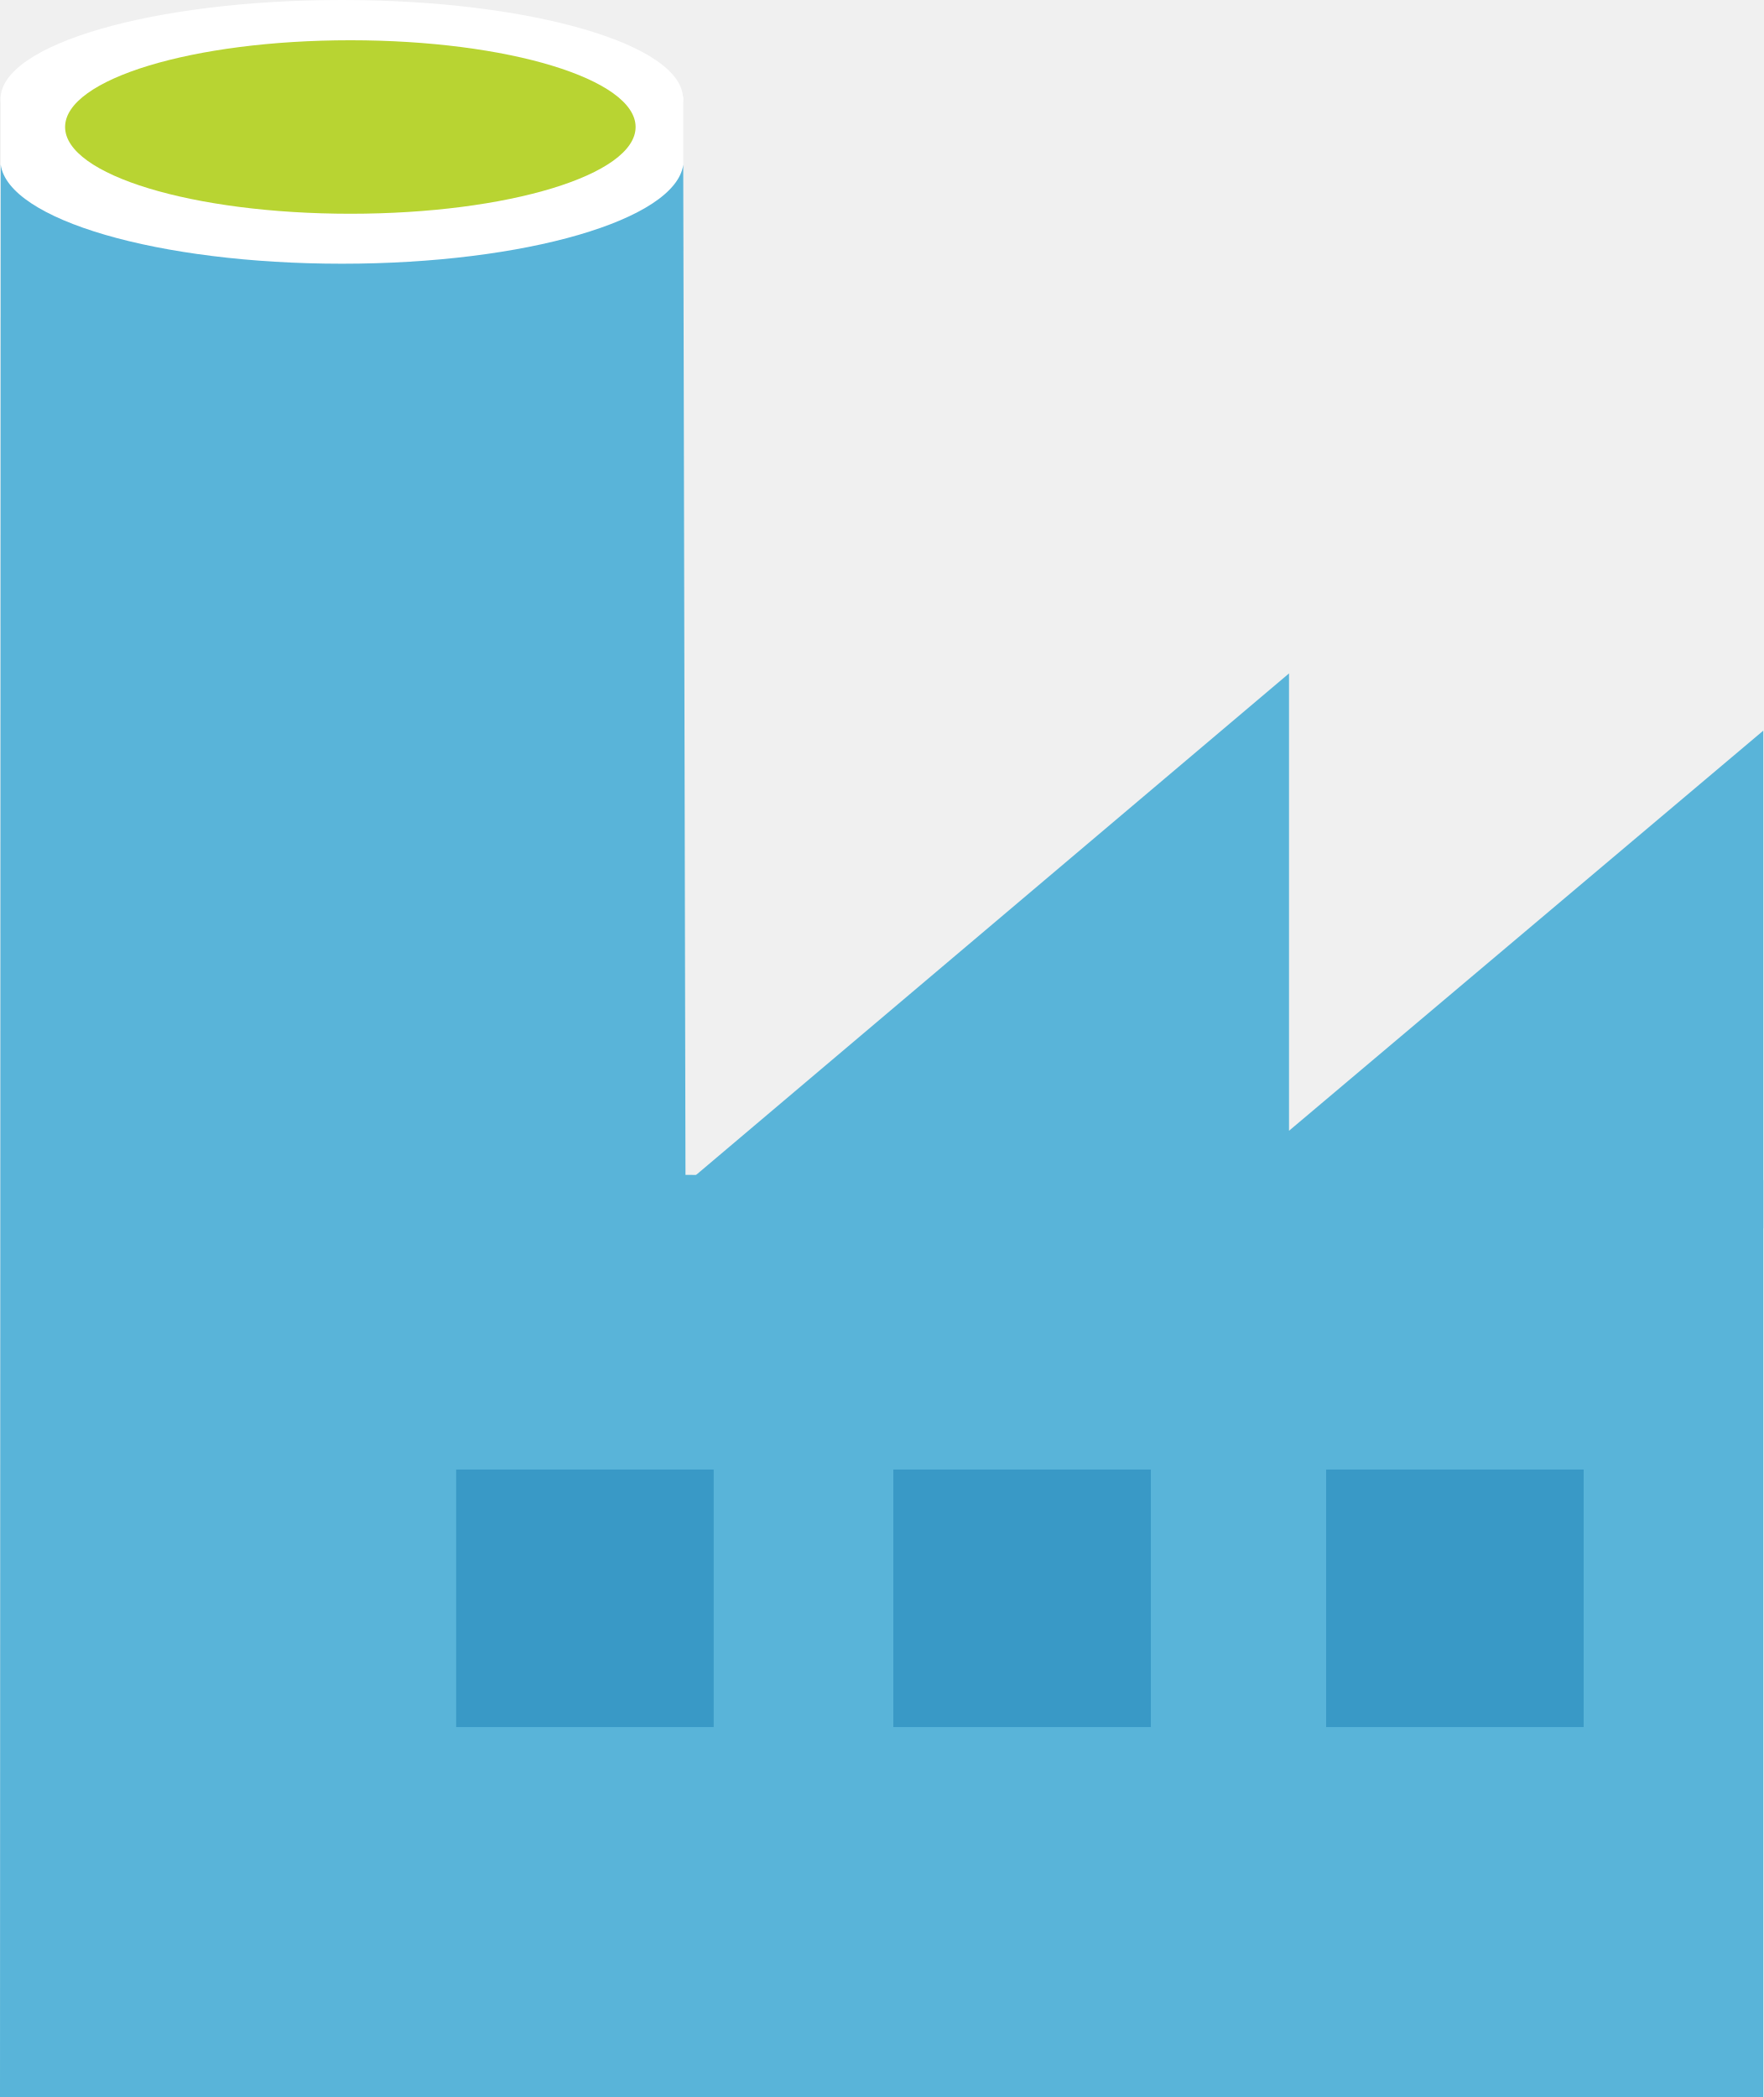
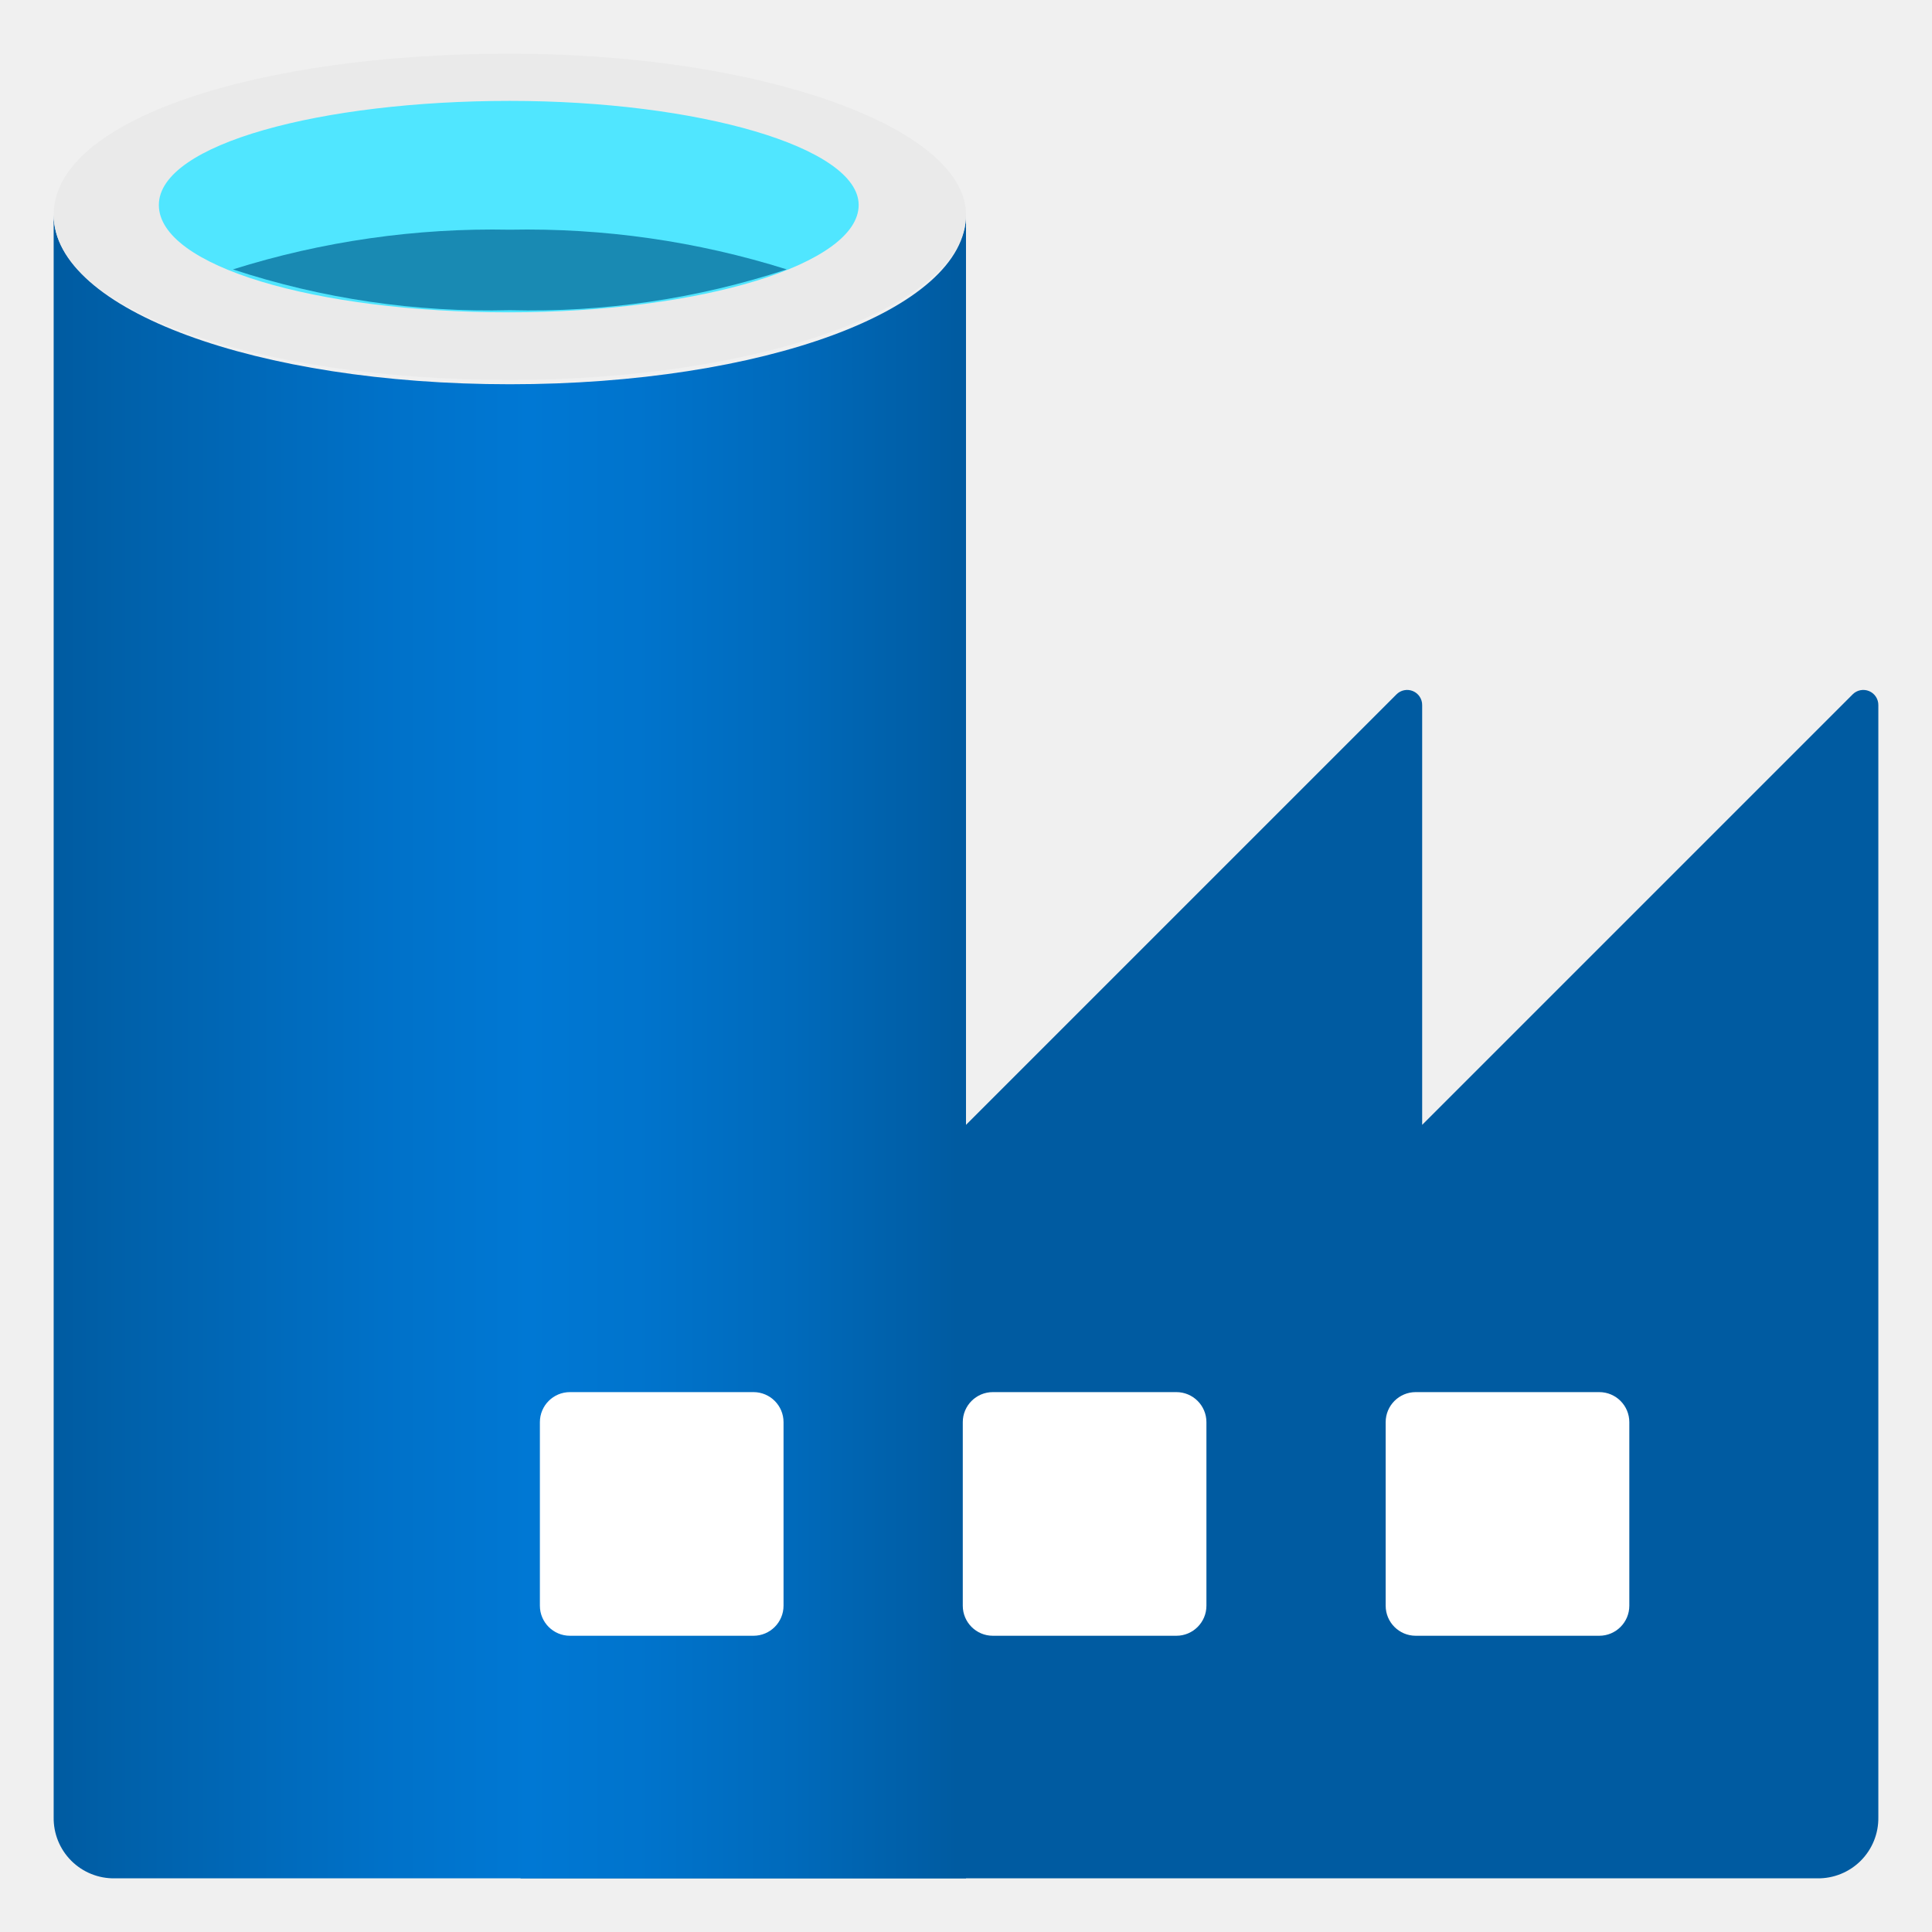
- <svg xmlns="http://www.w3.org/2000/svg" version="1.1" data-type="1" id="FxSymbol0-074" focusable="false" role="presentation" class="" viewBox="0 0 42.664 50.739" width="42.664" height="50.739">
-   <defs id="defs17" />
-   <g id="g12" transform="translate(0,0.8559635)">
-     <ellipse id="ellipse4-0" style="fill:#ffffff;fill-opacity:1;stroke:none;stroke-width:1.168;stroke-opacity:1" ry="2.393" rx="8.257" cy="1.537" cx="8.271" />
-     <path style="opacity:1;fill:#ffffff;fill-opacity:1;stroke:none;stroke-width:7.041;stroke-linecap:butt;stroke-linejoin:round;stroke-miterlimit:4;stroke-dasharray:none;stroke-dashoffset:0;stroke-opacity:1;paint-order:stroke fill markers" d="M 0.017,1.484 H 16.532 V 6.825 H 0.017 Z" id="rect832" />
-     <ellipse id="ellipse4" style="fill:#b8d432" ry="2.099" rx="6.902" cy="2.217" cx="8.477" />
-     <path id="path6" style="fill:#59b4d9" d="M 42.664,27.695 V 49.883 H 0 L 0.017,3.126 c 0.182,1.334 3.804,2.399 8.258,2.399 4.447,0 8.064,-1.062 8.257,-2.393 0.002,1.387 0.054,24.439 0.054,24.439 h -0.053" />
-     <path id="path8" style="fill:#59b4d9" d="M 42.664,16.823 V 28.865 H 15.315 L 31.189,15.438 v 11.066 z" />
-     <path id="path10" style="fill:#3999c6" d="m 21.615,34.701 h 6.231 v 6.231 h -6.231 z m -10.578,0 h 6.231 v 6.231 h -6.231 z m 21.05,0 h 6.231 v 6.231 h -6.231 z" />
+ <svg xmlns="http://www.w3.org/2000/svg" id="f9ed9690-6753-43a7-8b32-d66ac7b8a99a" width="18" height="18" viewBox="0 0 18 18">
+   <defs>
+     <linearGradient id="f710a364-083f-494c-9d96-89b92ee2d5a8" x1="0.5" y1="9.77" x2="9" y2="9.77" gradientUnits="userSpaceOnUse">
+       <stop offset="0" stop-color="#005ba1" />
+       <stop offset="0.07" stop-color="#0060a9" />
+       <stop offset="0.36" stop-color="#0071c8" />
+       <stop offset="0.52" stop-color="#0078d4" />
+       <stop offset="0.64" stop-color="#0074cd" />
+       <stop offset="0.81" stop-color="#006abb" />
+       <stop offset="0.99" stop-color="#005ba1" />
+     </linearGradient>
+   </defs>
+   <g>
+     <path d="M13.25,10.48V6.57a.14.14,0,0,0-.24-.1l-4,4L4.85,14.63V17.5H16.93a.56.56,0,0,0,.57-.57V6.57a.14.14,0,0,0-.24-.1Z" fill="#005ba1" />
+     <path d="M4.75,3.58C2.4,3.58.5,2.89.5,2V7.67h0v9.26a.56.56,0,0,0,.57.57H9V2C9,2.89,7.1,3.58,4.75,3.58Z" fill="url(#f710a364-083f-494c-9d96-89b92ee2d5a8)" />
+     <rect x="12.91" y="12.97" width="2.27" height="2.27" rx="0.28" fill="#fff" />
+     <rect x="8.97" y="12.97" width="2.27" height="2.27" rx="0.28" fill="#fff" />
+     <rect x="5.03" y="12.97" width="2.27" height="2.27" rx="0.28" fill="#fff" />
+     <path d="M9,2c0,.85-1.9,1.54-4.25,1.54S.5,2.89.5,2,2.4.5,4.75.5,9,1.19,9,2" fill="#eaeaea" />
+     <path d="M8,1.91c0,.55-1.46,1-3.26,1s-3.26-.43-3.26-1S3,.94,4.75.94,8,1.37,8,1.91" fill="#50e6ff" />
+     <path d="M4.75,2.14a8.07,8.07,0,0,0-2.58.37,7.64,7.64,0,0,0,2.58.38,7.64,7.64,0,0,0,2.58-.38A8.07,8.07,0,0,0,4.75,2.14Z" fill="#198ab3" />
  </g>
</svg>
